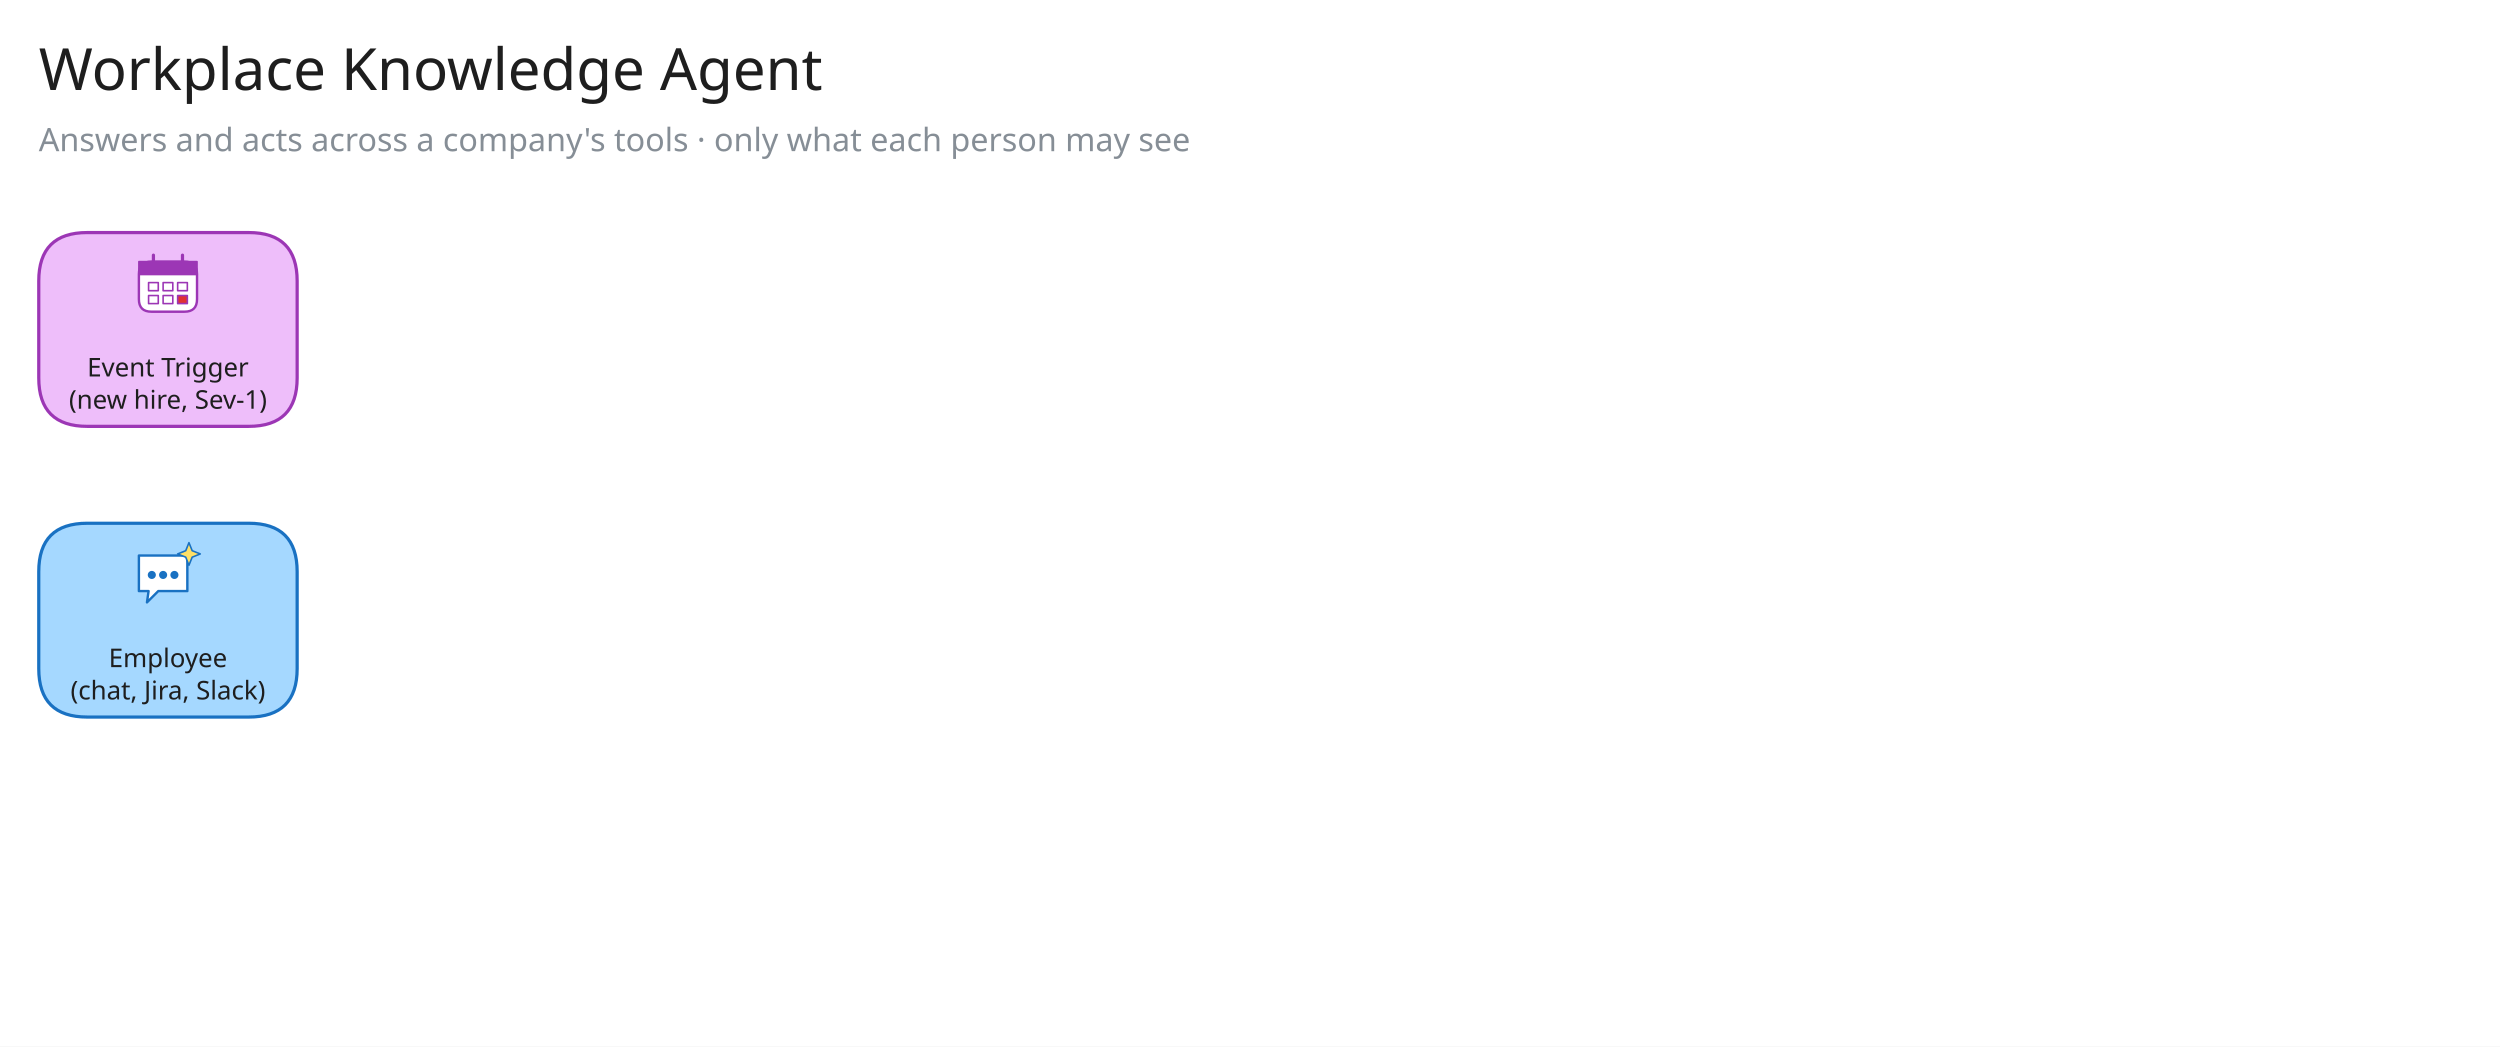
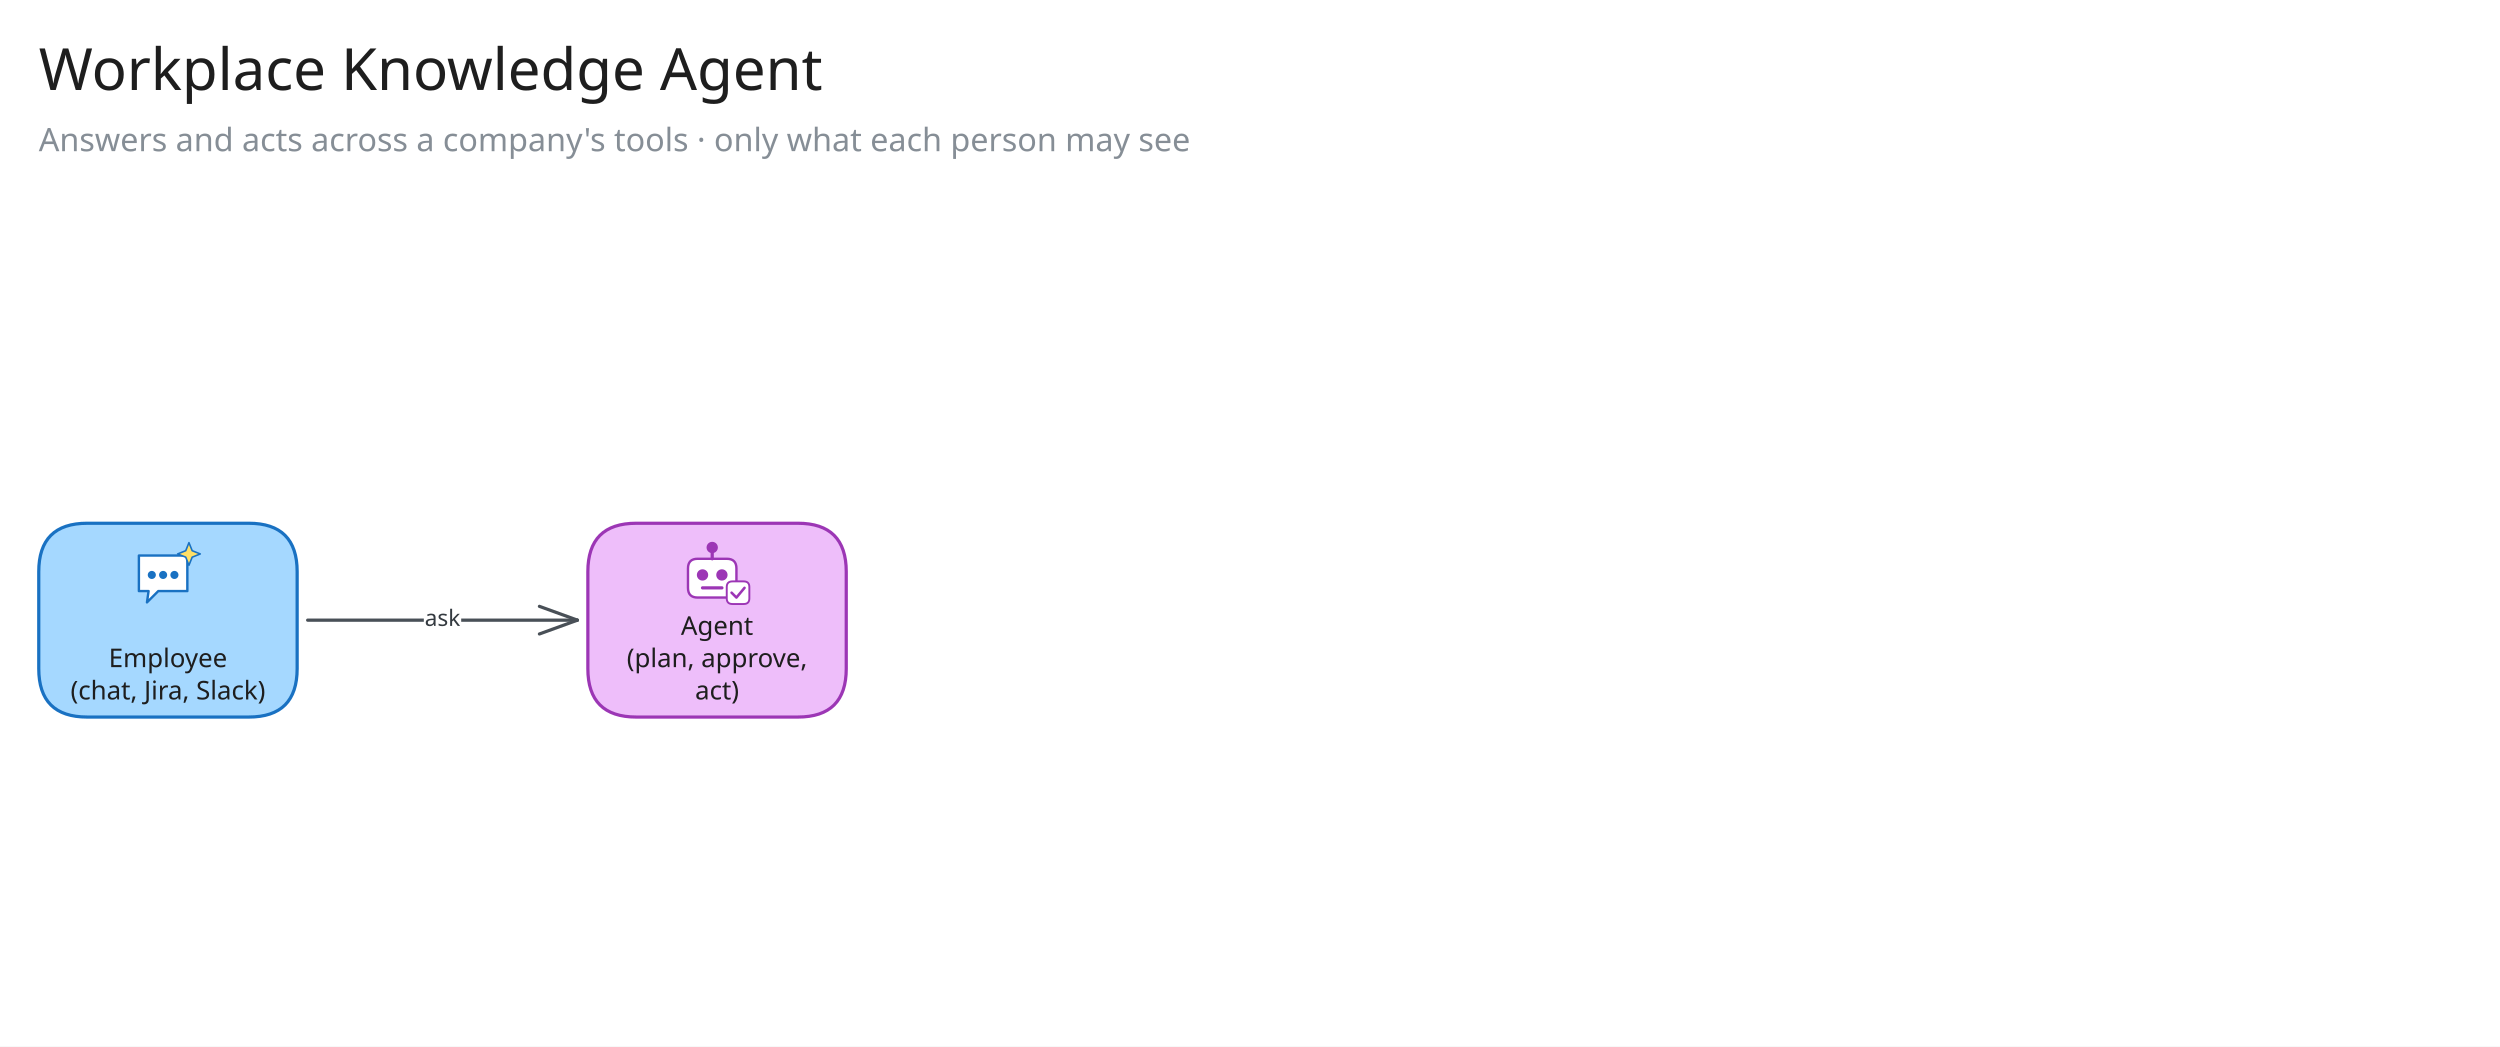
<svg xmlns="http://www.w3.org/2000/svg" version="1.1" viewBox="0 0 1548 648" width="1548" height="648">
  <defs />
  <rect x="0" y="0" width="1548" height="648" fill="#ffffff" />
  <g stroke-linecap="round" transform="translate(14 14) rotate(0 760 310)">
-     <path d="M0 0 C562.29 0, 1124.57 0, 1520 0 M0 0 C447.09 0, 894.18 0, 1520 0 M1520 0 C1520 219.49, 1520 438.98, 1520 620 M1520 0 C1520 237.16, 1520 474.32, 1520 620 M1520 620 C1146.98 620, 773.95 620, 0 620 M1520 620 C1043.92 620, 567.83 620, 0 620 M0 620 C0 446.28, 0 272.56, 0 0 M0 620 C0 467.79, 0 315.57, 0 0" stroke="transparent" stroke-width="2" fill="none" />
+     <path d="M0 0 C327.45 0, 654.9 0, 1520 0 M0 0 C424.24 0, 848.49 0, 1520 0 M1520 0 C1520 208.88, 1520 417.76, 1520 620 M1520 0 C1520 133.53, 1520 267.06, 1520 620 M1520 620 C1082.11 620, 644.22 620, 0 620 M1520 620 C979.51 620, 439.02 620, 0 620 M0 620 C0 484.08, 0 348.17, 0 0 M0 620 C0 413.47, 0 206.94, 0 0" stroke="transparent" stroke-width="2" fill="none" />
  </g>
  <g transform="translate(24 24) rotate(0 237.3841 22.5)">
    <text x="0" y="31.716" font-family="Excalifont, Xiaolai, Segoe UI Emoji" font-size="36px" fill="#1e1e1e" text-anchor="start" style="white-space: pre;" direction="ltr" dominant-baseline="alphabetic">Workplace Knowledge Agent</text>
  </g>
  <g transform="translate(24 76) rotate(0 371.4996 12.5)">
    <text x="0" y="17.62" font-family="Excalifont, Xiaolai, Segoe UI Emoji" font-size="20px" fill="#868e96" text-anchor="start" style="white-space: pre;" direction="ltr" dominant-baseline="alphabetic">Answers and acts across a company's tools · only what each person may see</text>
  </g>
  <g stroke-linecap="round" transform="translate(24 324) rotate(0 80 60)">
-     <path d="M30 0 C58.45 0, 86.9 0, 130 0 C150 0, 160 10, 160 30 C160 43.76, 160 57.53, 160 90 C160 110, 150 120, 130 120 C94.41 120, 58.83 120, 30 120 C10 120, 0 110, 0 90 C0 73.09, 0 56.17, 0 30 C0 10, 10 0, 30 0" stroke="none" stroke-width="0" fill="#a5d8ff" />
-     <path d="M30 0 C50.95 0, 71.91 0, 130 0 M30 0 C69.55 0, 109.11 0, 130 0 M130 0 C150 0, 160 10, 160 30 M130 0 C150 0, 160 10, 160 30 M160 30 C160 46.3, 160 62.59, 160 90 M160 30 C160 46.01, 160 62.02, 160 90 M160 90 C160 110, 150 120, 130 120 M160 90 C160 110, 150 120, 130 120 M130 120 C93.1 120, 56.2 120, 30 120 M130 120 C98.85 120, 67.7 120, 30 120 M30 120 C10 120, 0 110, 0 90 M30 120 C10 120, 0 110, 0 90 M0 90 C0 68.41, 0 46.81, 0 30 M0 90 C0 74.07, 0 58.13, 0 30 M0 30 C0 10, 10 0, 30 0 M0 30 C0 10, 10 0, 30 0" stroke="#1971c2" stroke-width="2" fill="none" />
+     <path d="M30 0 C51.84 0, 73.67 0, 130 0 C150 0, 160 10, 160 30 C160 45.26, 160 60.52, 160 90 C160 110, 150 120, 130 120 C90.14 120, 50.28 120, 30 120 C10 120, 0 110, 0 90 C0 66.35, 0 42.69, 0 30 C0 10, 10 0, 30 0" stroke="none" stroke-width="0" fill="#a5d8ff" />
+     <path d="M30 0 C68.68 0, 107.37 0, 130 0 M30 0 C69.28 0, 108.56 0, 130 0 M130 0 C150 0, 160 10, 160 30 M130 0 C150 0, 160 10, 160 30 M160 30 C160 48.55, 160 67.1, 160 90 M160 30 C160 48.4, 160 66.8, 160 90 M160 90 C160 110, 150 120, 130 120 M160 90 C160 110, 150 120, 130 120 M130 120 C104.01 120, 78.01 120, 30 120 M130 120 C108.71 120, 87.42 120, 30 120 M30 120 C10 120, 0 110, 0 90 M30 120 C10 120, 0 110, 0 90 M0 90 C0 73.9, 0 57.8, 0 30 M0 90 C0 73.39, 0 56.78, 0 30 M0 30 C0 10, 10 0, 30 0 M0 30 C0 10, 10 0, 30 0" stroke="#1971c2" stroke-width="2" fill="none" />
  </g>
  <g transform="translate(35.37586 399) rotate(0 68.62414 20)">
    <text x="68.624" y="14.096" font-family="Excalifont, Xiaolai, Segoe UI Emoji" font-size="16px" fill="#1e1e1e" text-anchor="middle" style="white-space: pre;" direction="ltr" dominant-baseline="alphabetic">Employee</text>
    <text x="68.624" y="34.096" font-family="Excalifont, Xiaolai, Segoe UI Emoji" font-size="16px" fill="#1e1e1e" text-anchor="middle" style="white-space: pre;" direction="ltr" dominant-baseline="alphabetic">(chat, Jira, Slack)</text>
  </g>
  <g stroke-linecap="round">
    <g transform="translate(86 344) rotate(0 15 14.5)" fill-rule="evenodd">
      <path d="M0 0 L30 0 L30 22 L12 22 L5 29 L6 22 L0 22 L0 0" stroke="none" stroke-width="0" fill="#ffffff" fill-rule="evenodd" />
-       <path d="M0 0 C11.38 0, 22.76 0, 30 0 M0 0 C11.36 0, 22.72 0, 30 0 M30 0 C30 7.78, 30 15.55, 30 22 M30 0 C30 5.98, 30 11.95, 30 22 M30 22 C25.2 22, 20.39 22, 12 22 M30 22 C25.83 22, 21.65 22, 12 22 M12 22 C10.21 23.79, 8.42 25.58, 5 29 M12 22 C10.14 23.86, 8.28 25.72, 5 29 M5 29 C5.33 26.66, 5.67 24.33, 6 22 M5 29 C5.39 26.27, 5.78 23.54, 6 22 M6 22 C3.67 22, 1.34 22, 0 22 M6 22 C4.27 22, 2.54 22, 0 22 M0 22 C0 15.89, 0 9.78, 0 0 M0 22 C0 16.24, 0 10.48, 0 0 M0 0 C0 0, 0 0, 0 0 M0 0 C0 0, 0 0, 0 0" stroke="#1971c2" stroke-width="1.5" fill="none" />
+       <path d="M0 0 C8.52 0, 17.05 0, 30 0 M0 0 C11.62 0, 23.24 0, 30 0 M30 0 C30 6.03, 30 12.06, 30 22 M30 0 C30 6.8, 30 13.6, 30 22 M30 22 C24.48 22, 18.96 22, 12 22 M30 22 C25.63 22, 21.27 22, 12 22 M12 22 C9.44 24.56, 6.87 27.13, 5 29 M12 22 C10.35 23.65, 8.69 25.31, 5 29 M5 29 C5.23 27.37, 5.47 25.74, 6 22 M5 29 C5.22 27.47, 5.44 25.93, 6 22 M6 22 C4.01 22, 2.02 22, 0 22 M6 22 C3.9 22, 1.8 22, 0 22 M0 22 C0 13.56, 0 5.11, 0 0 M0 22 C0 13.96, 0 5.92, 0 0 M0 0 C0 0, 0 0, 0 0 M0 0 C0 0, 0 0, 0 0" stroke="#1971c2" stroke-width="1.5" fill="none" />
    </g>
  </g>
  <mask />
  <g stroke-linecap="round" transform="translate(92 354) rotate(0 2 2)">
    <path d="M4 2 C4 2.12, 3.99 2.23, 3.97 2.35 C3.95 2.46, 3.92 2.58, 3.88 2.68 C3.84 2.79, 3.79 2.9, 3.73 3 C3.67 3.1, 3.61 3.2, 3.53 3.29 C3.46 3.37, 3.37 3.46, 3.29 3.53 C3.2 3.61, 3.1 3.67, 3 3.73 C2.9 3.79, 2.79 3.84, 2.68 3.88 C2.58 3.92, 2.46 3.95, 2.35 3.97 C2.23 3.99, 2.12 4, 2 4 C1.88 4, 1.77 3.99, 1.65 3.97 C1.54 3.95, 1.42 3.92, 1.32 3.88 C1.21 3.84, 1.1 3.79, 1 3.73 C0.9 3.67, 0.8 3.61, 0.71 3.53 C0.63 3.46, 0.54 3.37, 0.47 3.29 C0.39 3.2, 0.33 3.1, 0.27 3 C0.21 2.9, 0.16 2.79, 0.12 2.68 C0.08 2.58, 0.05 2.46, 0.03 2.35 C0.01 2.23, 0 2.12, 0 2 C0 1.88, 0.01 1.77, 0.03 1.65 C0.05 1.54, 0.08 1.42, 0.12 1.32 C0.16 1.21, 0.21 1.1, 0.27 1 C0.33 0.9, 0.39 0.8, 0.47 0.71 C0.54 0.63, 0.63 0.54, 0.71 0.47 C0.8 0.39, 0.9 0.33, 1 0.27 C1.1 0.21, 1.21 0.16, 1.32 0.12 C1.42 0.08, 1.54 0.05, 1.65 0.03 C1.77 0.01, 1.88 0, 2 0 C2.12 0, 2.23 0.01, 2.35 0.03 C2.46 0.05, 2.58 0.08, 2.68 0.12 C2.79 0.16, 2.9 0.21, 3 0.27 C3.1 0.33, 3.2 0.39, 3.29 0.47 C3.37 0.54, 3.46 0.63, 3.53 0.71 C3.61 0.8, 3.67 0.9, 3.73 1 C3.79 1.1, 3.84 1.21, 3.88 1.32 C3.92 1.42, 3.95 1.54, 3.97 1.65 C3.99 1.77, 3.99 1.94, 4 2 C4.01 2.06, 4.01 1.94, 4 2" stroke="none" stroke-width="0" fill="#1971c2" />
    <path d="M4 2 C4 2.12, 3.99 2.23, 3.97 2.35 C3.95 2.46, 3.92 2.58, 3.88 2.68 C3.84 2.79, 3.79 2.9, 3.73 3 C3.67 3.1, 3.61 3.2, 3.53 3.29 C3.46 3.37, 3.37 3.46, 3.29 3.53 C3.2 3.61, 3.1 3.67, 3 3.73 C2.9 3.79, 2.79 3.84, 2.68 3.88 C2.58 3.92, 2.46 3.95, 2.35 3.97 C2.23 3.99, 2.12 4, 2 4 C1.88 4, 1.77 3.99, 1.65 3.97 C1.54 3.95, 1.42 3.92, 1.32 3.88 C1.21 3.84, 1.1 3.79, 1 3.73 C0.9 3.67, 0.8 3.61, 0.71 3.53 C0.63 3.46, 0.54 3.37, 0.47 3.29 C0.39 3.2, 0.33 3.1, 0.27 3 C0.21 2.9, 0.16 2.79, 0.12 2.68 C0.08 2.58, 0.05 2.46, 0.03 2.35 C0.01 2.23, 0 2.12, 0 2 C0 1.88, 0.01 1.77, 0.03 1.65 C0.05 1.54, 0.08 1.42, 0.12 1.32 C0.16 1.21, 0.21 1.1, 0.27 1 C0.33 0.9, 0.39 0.8, 0.47 0.71 C0.54 0.63, 0.63 0.54, 0.71 0.47 C0.8 0.39, 0.9 0.33, 1 0.27 C1.1 0.21, 1.21 0.16, 1.32 0.12 C1.42 0.08, 1.54 0.05, 1.65 0.03 C1.77 0.01, 1.88 0, 2 0 C2.12 0, 2.23 0.01, 2.35 0.03 C2.46 0.05, 2.58 0.08, 2.68 0.12 C2.79 0.16, 2.9 0.21, 3 0.27 C3.1 0.33, 3.2 0.39, 3.29 0.47 C3.37 0.54, 3.46 0.63, 3.53 0.71 C3.61 0.8, 3.67 0.9, 3.73 1 C3.79 1.1, 3.84 1.21, 3.88 1.32 C3.92 1.42, 3.95 1.54, 3.97 1.65 C3.99 1.77, 3.99 1.94, 4 2 C4.01 2.06, 4.01 1.94, 4 2" stroke="#1971c2" stroke-width="1" fill="none" />
  </g>
  <g stroke-linecap="round" transform="translate(99 354) rotate(0 2 2)">
    <path d="M4 2 C4 2.12, 3.99 2.23, 3.97 2.35 C3.95 2.46, 3.92 2.58, 3.88 2.68 C3.84 2.79, 3.79 2.9, 3.73 3 C3.67 3.1, 3.61 3.2, 3.53 3.29 C3.46 3.37, 3.37 3.46, 3.29 3.53 C3.2 3.61, 3.1 3.67, 3 3.73 C2.9 3.79, 2.79 3.84, 2.68 3.88 C2.58 3.92, 2.46 3.95, 2.35 3.97 C2.23 3.99, 2.12 4, 2 4 C1.88 4, 1.77 3.99, 1.65 3.97 C1.54 3.95, 1.42 3.92, 1.32 3.88 C1.21 3.84, 1.1 3.79, 1 3.73 C0.9 3.67, 0.8 3.61, 0.71 3.53 C0.63 3.46, 0.54 3.37, 0.47 3.29 C0.39 3.2, 0.33 3.1, 0.27 3 C0.21 2.9, 0.16 2.79, 0.12 2.68 C0.08 2.58, 0.05 2.46, 0.03 2.35 C0.01 2.23, 0 2.12, 0 2 C0 1.88, 0.01 1.77, 0.03 1.65 C0.05 1.54, 0.08 1.42, 0.12 1.32 C0.16 1.21, 0.21 1.1, 0.27 1 C0.33 0.9, 0.39 0.8, 0.47 0.71 C0.54 0.63, 0.63 0.54, 0.71 0.47 C0.8 0.39, 0.9 0.33, 1 0.27 C1.1 0.21, 1.21 0.16, 1.32 0.12 C1.42 0.08, 1.54 0.05, 1.65 0.03 C1.77 0.01, 1.88 0, 2 0 C2.12 0, 2.23 0.01, 2.35 0.03 C2.46 0.05, 2.58 0.08, 2.68 0.12 C2.79 0.16, 2.9 0.21, 3 0.27 C3.1 0.33, 3.2 0.39, 3.29 0.47 C3.37 0.54, 3.46 0.63, 3.53 0.71 C3.61 0.8, 3.67 0.9, 3.73 1 C3.79 1.1, 3.84 1.21, 3.88 1.32 C3.92 1.42, 3.95 1.54, 3.97 1.65 C3.99 1.77, 3.99 1.94, 4 2 C4.01 2.06, 4.01 1.94, 4 2" stroke="none" stroke-width="0" fill="#1971c2" />
    <path d="M4 2 C4 2.12, 3.99 2.23, 3.97 2.35 C3.95 2.46, 3.92 2.58, 3.88 2.68 C3.84 2.79, 3.79 2.9, 3.73 3 C3.67 3.1, 3.61 3.2, 3.53 3.29 C3.46 3.37, 3.37 3.46, 3.29 3.53 C3.2 3.61, 3.1 3.67, 3 3.73 C2.9 3.79, 2.79 3.84, 2.68 3.88 C2.58 3.92, 2.46 3.95, 2.35 3.97 C2.23 3.99, 2.12 4, 2 4 C1.88 4, 1.77 3.99, 1.65 3.97 C1.54 3.95, 1.42 3.92, 1.32 3.88 C1.21 3.84, 1.1 3.79, 1 3.73 C0.9 3.67, 0.8 3.61, 0.71 3.53 C0.63 3.46, 0.54 3.37, 0.47 3.29 C0.39 3.2, 0.33 3.1, 0.27 3 C0.21 2.9, 0.16 2.79, 0.12 2.68 C0.08 2.58, 0.05 2.46, 0.03 2.35 C0.01 2.23, 0 2.12, 0 2 C0 1.88, 0.01 1.77, 0.03 1.65 C0.05 1.54, 0.08 1.42, 0.12 1.32 C0.16 1.21, 0.21 1.1, 0.27 1 C0.33 0.9, 0.39 0.8, 0.47 0.71 C0.54 0.63, 0.63 0.54, 0.71 0.47 C0.8 0.39, 0.9 0.33, 1 0.27 C1.1 0.21, 1.21 0.16, 1.32 0.12 C1.42 0.08, 1.54 0.05, 1.65 0.03 C1.77 0.01, 1.88 0, 2 0 C2.12 0, 2.23 0.01, 2.35 0.03 C2.46 0.05, 2.58 0.08, 2.68 0.12 C2.79 0.16, 2.9 0.21, 3 0.27 C3.1 0.33, 3.2 0.39, 3.29 0.47 C3.37 0.54, 3.46 0.63, 3.53 0.71 C3.61 0.8, 3.67 0.9, 3.73 1 C3.79 1.1, 3.84 1.21, 3.88 1.32 C3.92 1.42, 3.95 1.54, 3.97 1.65 C3.99 1.77, 3.99 1.94, 4 2 C4.01 2.06, 4.01 1.94, 4 2" stroke="#1971c2" stroke-width="1" fill="none" />
  </g>
  <g stroke-linecap="round" transform="translate(106 354) rotate(0 2 2)">
    <path d="M4 2 C4 2.12, 3.99 2.23, 3.97 2.35 C3.95 2.46, 3.92 2.58, 3.88 2.68 C3.84 2.79, 3.79 2.9, 3.73 3 C3.67 3.1, 3.61 3.2, 3.53 3.29 C3.46 3.37, 3.37 3.46, 3.29 3.53 C3.2 3.61, 3.1 3.67, 3 3.73 C2.9 3.79, 2.79 3.84, 2.68 3.88 C2.58 3.92, 2.46 3.95, 2.35 3.97 C2.23 3.99, 2.12 4, 2 4 C1.88 4, 1.77 3.99, 1.65 3.97 C1.54 3.95, 1.42 3.92, 1.32 3.88 C1.21 3.84, 1.1 3.79, 1 3.73 C0.9 3.67, 0.8 3.61, 0.71 3.53 C0.63 3.46, 0.54 3.37, 0.47 3.29 C0.39 3.2, 0.33 3.1, 0.27 3 C0.21 2.9, 0.16 2.79, 0.12 2.68 C0.08 2.58, 0.05 2.46, 0.03 2.35 C0.01 2.23, 0 2.12, 0 2 C0 1.88, 0.01 1.77, 0.03 1.65 C0.05 1.54, 0.08 1.42, 0.12 1.32 C0.16 1.21, 0.21 1.1, 0.27 1 C0.33 0.9, 0.39 0.8, 0.47 0.71 C0.54 0.63, 0.63 0.54, 0.71 0.47 C0.8 0.39, 0.9 0.33, 1 0.27 C1.1 0.21, 1.21 0.16, 1.32 0.12 C1.42 0.08, 1.54 0.05, 1.65 0.03 C1.77 0.01, 1.88 0, 2 0 C2.12 0, 2.23 0.01, 2.35 0.03 C2.46 0.05, 2.58 0.08, 2.68 0.12 C2.79 0.16, 2.9 0.21, 3 0.27 C3.1 0.33, 3.2 0.39, 3.29 0.47 C3.37 0.54, 3.46 0.63, 3.53 0.71 C3.61 0.8, 3.67 0.9, 3.73 1 C3.79 1.1, 3.84 1.21, 3.88 1.32 C3.92 1.42, 3.95 1.54, 3.97 1.65 C3.99 1.77, 3.99 1.94, 4 2 C4.01 2.06, 4.01 1.94, 4 2" stroke="none" stroke-width="0" fill="#1971c2" />
    <path d="M4 2 C4 2.12, 3.99 2.23, 3.97 2.35 C3.95 2.46, 3.92 2.58, 3.88 2.68 C3.84 2.79, 3.79 2.9, 3.73 3 C3.67 3.1, 3.61 3.2, 3.53 3.29 C3.46 3.37, 3.37 3.46, 3.29 3.53 C3.2 3.61, 3.1 3.67, 3 3.73 C2.9 3.79, 2.79 3.84, 2.68 3.88 C2.58 3.92, 2.46 3.95, 2.35 3.97 C2.23 3.99, 2.12 4, 2 4 C1.88 4, 1.77 3.99, 1.65 3.97 C1.54 3.95, 1.42 3.92, 1.32 3.88 C1.21 3.84, 1.1 3.79, 1 3.73 C0.9 3.67, 0.8 3.61, 0.71 3.53 C0.63 3.46, 0.54 3.37, 0.47 3.29 C0.39 3.2, 0.33 3.1, 0.27 3 C0.21 2.9, 0.16 2.79, 0.12 2.68 C0.08 2.58, 0.05 2.46, 0.03 2.35 C0.01 2.23, 0 2.12, 0 2 C0 1.88, 0.01 1.77, 0.03 1.65 C0.05 1.54, 0.08 1.42, 0.12 1.32 C0.16 1.21, 0.21 1.1, 0.27 1 C0.33 0.9, 0.39 0.8, 0.47 0.71 C0.54 0.63, 0.63 0.54, 0.71 0.47 C0.8 0.39, 0.9 0.33, 1 0.27 C1.1 0.21, 1.21 0.16, 1.32 0.12 C1.42 0.08, 1.54 0.05, 1.65 0.03 C1.77 0.01, 1.88 0, 2 0 C2.12 0, 2.23 0.01, 2.35 0.03 C2.46 0.05, 2.58 0.08, 2.68 0.12 C2.79 0.16, 2.9 0.21, 3 0.27 C3.1 0.33, 3.2 0.39, 3.29 0.47 C3.37 0.54, 3.46 0.63, 3.53 0.71 C3.61 0.8, 3.67 0.9, 3.73 1 C3.79 1.1, 3.84 1.21, 3.88 1.32 C3.92 1.42, 3.95 1.54, 3.97 1.65 C3.99 1.77, 3.99 1.94, 4 2 C4.01 2.06, 4.01 1.94, 4 2" stroke="#1971c2" stroke-width="1" fill="none" />
  </g>
  <g stroke-linecap="round">
    <g transform="translate(117 336) rotate(0 0 7)" fill-rule="evenodd">
      <path d="M0 0 L2 5 L7 7 L2 9 L0 14 L-2 9 L-7 7 L-2 5 L0 0" stroke="none" stroke-width="0" fill="#ffe066" fill-rule="evenodd" />
-       <path d="M0 0 C0.58 1.44, 1.15 2.88, 2 5 M0 0 C0.49 1.22, 0.97 2.43, 2 5 M2 5 C3.31 5.52, 4.61 6.04, 7 7 M2 5 C3.18 5.47, 4.36 5.94, 7 7 M7 7 C5.52 7.59, 4.05 8.18, 2 9 M7 7 C5.57 7.57, 4.14 8.14, 2 9 M2 9 C1.57 10.07, 1.14 11.15, 0 14 M2 9 C1.48 10.3, 0.96 11.6, 0 14 M0 14 C-0.55 12.62, -1.11 11.23, -2 9 M0 14 C-0.76 12.11, -1.52 10.21, -2 9 M-2 9 C-3.85 8.26, -5.7 7.52, -7 7 M-2 9 C-3.35 8.46, -4.71 7.92, -7 7 M-7 7 C-5.46 6.38, -3.92 5.77, -2 5 M-7 7 C-5.36 6.34, -3.72 5.69, -2 5 M-2 5 C-1.54 3.84, -1.07 2.68, 0 0 M-2 5 C-1.29 3.22, -0.58 1.44, 0 0 M0 0 C0 0, 0 0, 0 0 M0 0 C0 0, 0 0, 0 0" stroke="#1971c2" stroke-width="1" fill="none" />
+       <path d="M0 0 C0.46 1.15, 0.92 2.31, 2 5 M0 0 C0.47 1.18, 0.94 2.35, 2 5 M2 5 C4 5.8, 5.99 6.6, 7 7 M2 5 C3.08 5.43, 4.17 5.87, 7 7 M7 7 C5.48 7.61, 3.95 8.22, 2 9 M7 7 C5.82 7.47, 4.64 7.94, 2 9 M2 9 C1.27 10.83, 0.54 12.66, 0 14 M2 9 C1.28 10.79, 0.57 12.58, 0 14 M0 14 C-0.59 12.52, -1.19 11.03, -2 9 M0 14 C-0.45 12.87, -0.9 11.74, -2 9 M-2 9 C-3.79 8.29, -5.57 7.57, -7 7 M-2 9 C-3.07 8.57, -4.15 8.14, -7 7 M-7 7 C-5.99 6.6, -4.98 6.19, -2 5 M-7 7 C-5.11 6.24, -3.22 5.49, -2 5 M-2 5 C-1.34 3.34, -0.68 1.69, 0 0 M-2 5 C-1.2 3.01, -0.41 1.01, 0 0 M0 0 C0 0, 0 0, 0 0 M0 0 C0 0, 0 0, 0 0" stroke="#1971c2" stroke-width="1" fill="none" />
    </g>
  </g>
  <mask />
-   <g stroke-linecap="round" transform="translate(24 144) rotate(0 80 60)">
-     <path d="M30 0 C55.13 0, 80.26 0, 130 0 C150 0, 160 10, 160 30 C160 45.04, 160 60.08, 160 90 C160 110, 150 120, 130 120 C105.46 120, 80.92 120, 30 120 C10 120, 0 110, 0 90 C0 69.33, 0 48.66, 0 30 C0 10, 10 0, 30 0" stroke="none" stroke-width="0" fill="#eebefa" />
-     <path d="M30 0 C51.55 0, 73.1 0, 130 0 M30 0 C54.88 0, 79.76 0, 130 0 M130 0 C150 0, 160 10, 160 30 M130 0 C150 0, 160 10, 160 30 M160 30 C160 46.59, 160 63.19, 160 90 M160 30 C160 46.17, 160 62.34, 160 90 M160 90 C160 110, 150 120, 130 120 M160 90 C160 110, 150 120, 130 120 M130 120 C103.45 120, 76.91 120, 30 120 M130 120 C96.64 120, 63.29 120, 30 120 M30 120 C10 120, 0 110, 0 90 M30 120 C10 120, 0 110, 0 90 M0 90 C0 69.67, 0 49.33, 0 30 M0 90 C0 67.37, 0 44.74, 0 30 M0 30 C0 10, 10 0, 30 0 M0 30 C0 10, 10 0, 30 0" stroke="#9c36b5" stroke-width="2" fill="none" />
+   <g stroke-linecap="round" transform="translate(364 324) rotate(0 80 60)">
+     <path d="M30 0 C58.26 0, 86.51 0, 130 0 C150 0, 160 10, 160 30 C160 46.95, 160 63.9, 160 90 C160 110, 150 120, 130 120 C97.42 120, 64.85 120, 30 120 C10 120, 0 110, 0 90 C0 69.5, 0 49, 0 30 C0 10, 10 0, 30 0" stroke="none" stroke-width="0" fill="#eebefa" />
+     <path d="M30 0 C62.84 0, 95.67 0, 130 0 M30 0 C51.12 0, 72.24 0, 130 0 M130 0 C150 0, 160 10, 160 30 M130 0 C150 0, 160 10, 160 30 M160 30 C160 49.58, 160 69.16, 160 90 M160 30 C160 45.29, 160 60.57, 160 90 M160 90 C160 110, 150 120, 130 120 M160 90 C160 110, 150 120, 130 120 M130 120 C106.37 120, 82.73 120, 30 120 M130 120 C106.7 120, 83.41 120, 30 120 M30 120 C10 120, 0 110, 0 90 M30 120 C10 120, 0 110, 0 90 M0 90 C0 76.22, 0 62.44, 0 30 M0 90 C0 72.36, 0 54.73, 0 30 M0 30 C0 10, 10 0, 30 0 M0 30 C0 10, 10 0, 30 0" stroke="#9c36b5" stroke-width="2" fill="none" />
  </g>
-   <g transform="translate(40.89587 219) rotate(0 63.10413 20)">
-     <text x="63.104" y="14.096" font-family="Excalifont, Xiaolai, Segoe UI Emoji" font-size="16px" fill="#1e1e1e" text-anchor="middle" style="white-space: pre;" direction="ltr" dominant-baseline="alphabetic">Event Trigger</text>
-     <text x="63.104" y="34.096" font-family="Excalifont, Xiaolai, Segoe UI Emoji" font-size="16px" fill="#1e1e1e" text-anchor="middle" style="white-space: pre;" direction="ltr" dominant-baseline="alphabetic">(new hire, Sev-1)</text>
+   <g transform="translate(388.4559 379) rotate(0 55.54411 30)">
+     <text x="55.544" y="14.096" font-family="Excalifont, Xiaolai, Segoe UI Emoji" font-size="16px" fill="#1e1e1e" text-anchor="middle" style="white-space: pre;" direction="ltr" dominant-baseline="alphabetic">Agent</text>
+     <text x="55.544" y="34.096" font-family="Excalifont, Xiaolai, Segoe UI Emoji" font-size="16px" fill="#1e1e1e" text-anchor="middle" style="white-space: pre;" direction="ltr" dominant-baseline="alphabetic">(plan, approve,</text>
+     <text x="55.544" y="54.096" font-family="Excalifont, Xiaolai, Segoe UI Emoji" font-size="16px" fill="#1e1e1e" text-anchor="middle" style="white-space: pre;" direction="ltr" dominant-baseline="alphabetic">act)</text>
  </g>
-   <g stroke-linecap="round" transform="translate(86 162) rotate(0 18 15.5)">
-     <path d="M7.75 0 C12.75 0, 17.76 0, 28.25 0 C33.42 0, 36 2.58, 36 7.75 C36 12.11, 36 16.47, 36 23.25 C36 28.42, 33.42 31, 28.25 31 C22.1 31, 15.94 31, 7.75 31 C2.58 31, 0 28.42, 0 23.25 C0 19.94, 0 16.62, 0 7.75 C0 2.58, 2.58 0, 7.75 0" stroke="none" stroke-width="0" fill="#ffffff" />
-     <path d="M7.75 0 C15.86 0, 23.97 0, 28.25 0 M7.75 0 C14.7 0, 21.64 0, 28.25 0 M28.25 0 C33.42 0, 36 2.58, 36 7.75 M28.25 0 C33.42 0, 36 2.58, 36 7.75 M36 7.75 C36 11.89, 36 16.02, 36 23.25 M36 7.75 C36 11.34, 36 14.94, 36 23.25 M36 23.25 C36 28.42, 33.42 31, 28.25 31 M36 23.25 C36 28.42, 33.42 31, 28.25 31 M28.25 31 C21.86 31, 15.48 31, 7.75 31 M28.25 31 C20.62 31, 12.99 31, 7.75 31 M7.75 31 C2.58 31, 0 28.42, 0 23.25 M7.75 31 C2.58 31, 0 28.42, 0 23.25 M0 23.25 C0 19.13, 0 15.02, 0 7.75 M0 23.25 C0 18.08, 0 12.91, 0 7.75 M0 7.75 C0 2.58, 2.58 0, 7.75 0 M0 7.75 C0 2.58, 2.58 0, 7.75 0" stroke="#9c36b5" stroke-width="1.5" fill="none" />
-   </g>
-   <g stroke-linecap="round" transform="translate(86 162) rotate(0 18 4)">
-     <path d="M0 0 L36 0 L36 8 L0 8" stroke="none" stroke-width="0" fill="#9c36b5" />
-     <path d="M0 0 C13.63 0, 27.27 0, 36 0 M0 0 C12.73 0, 25.45 0, 36 0 M36 0 C36 2.17, 36 4.35, 36 8 M36 0 C36 2.13, 36 4.27, 36 8 M36 8 C27.65 8, 19.31 8, 0 8 M36 8 C26.79 8, 17.59 8, 0 8 M0 8 C0 5.88, 0 3.75, 0 0 M0 8 C0 5.33, 0 2.66, 0 0" stroke="#9c36b5" stroke-width="1" fill="none" />
+   <g stroke-linecap="round" transform="translate(426 346) rotate(0 15 12)">
+     <path d="M6 0 C12.01 0, 18.03 0, 24 0 C28 0, 30 2, 30 6 C30 10.02, 30 14.03, 30 18 C30 22, 28 24, 24 24 C17.87 24, 11.74 24, 6 24 C2 24, 0 22, 0 18 C0 15.22, 0 12.45, 0 6 C0 2, 2 0, 6 0" stroke="none" stroke-width="0" fill="#ffffff" />
+     <path d="M6 0 C13.07 0, 20.14 0, 24 0 M6 0 C12.28 0, 18.56 0, 24 0 M24 0 C28 0, 30 2, 30 6 M24 0 C28 0, 30 2, 30 6 M30 6 C30 9.68, 30 13.36, 30 18 M30 6 C30 8.91, 30 11.82, 30 18 M30 18 C30 22, 28 24, 24 24 M30 18 C30 22, 28 24, 24 24 M24 24 C20.17 24, 16.34 24, 6 24 M24 24 C18.9 24, 13.8 24, 6 24 M6 24 C2 24, 0 22, 0 18 M6 24 C2 24, 0 22, 0 18 M0 18 C0 14.68, 0 11.36, 0 6 M0 18 C0 13.21, 0 8.42, 0 6 M0 6 C0 2, 2 0, 6 0 M0 6 C0 2, 2 0, 6 0" stroke="#9c36b5" stroke-width="1.5" fill="none" />
  </g>
  <g stroke-linecap="round">
-     <g transform="translate(95 158) rotate(0 0 3.5)">
-       <path d="M0 0 C0 2.18, 0 4.36, 0 7 M0 0 C0 1.45, 0 2.91, 0 7" stroke="#9c36b5" stroke-width="2" fill="none" />
+     <g transform="translate(441 346) rotate(0 0 -3.5)">
+       <path d="M0 0 C0 -2.71, 0 -5.42, 0 -7 M0 0 C0 -1.92, 0 -3.84, 0 -7" stroke="#9c36b5" stroke-width="2" fill="none" />
    </g>
  </g>
  <mask />
+   <g stroke-linecap="round" transform="translate(438 336) rotate(0 3 3)">
+     <path d="M6 3 C6 3.17, 5.98 3.35, 5.95 3.52 C5.92 3.69, 5.88 3.86, 5.82 4.03 C5.76 4.19, 5.68 4.35, 5.6 4.5 C5.51 4.65, 5.41 4.8, 5.3 4.93 C5.19 5.06, 5.06 5.19, 4.93 5.3 C4.8 5.41, 4.65 5.51, 4.5 5.6 C4.35 5.68, 4.19 5.76, 4.03 5.82 C3.86 5.88, 3.69 5.92, 3.52 5.95 C3.35 5.98, 3.17 6, 3 6 C2.83 6, 2.65 5.98, 2.48 5.95 C2.31 5.92, 2.14 5.88, 1.97 5.82 C1.81 5.76, 1.65 5.68, 1.5 5.6 C1.35 5.51, 1.2 5.41, 1.07 5.3 C0.94 5.19, 0.81 5.06, 0.7 4.93 C0.59 4.8, 0.49 4.65, 0.4 4.5 C0.32 4.35, 0.24 4.19, 0.18 4.03 C0.12 3.86, 0.08 3.69, 0.05 3.52 C0.02 3.35, 0 3.17, 0 3 C0 2.83, 0.02 2.65, 0.05 2.48 C0.08 2.31, 0.12 2.14, 0.18 1.97 C0.24 1.81, 0.32 1.65, 0.4 1.5 C0.49 1.35, 0.59 1.2, 0.7 1.07 C0.81 0.94, 0.94 0.81, 1.07 0.7 C1.2 0.59, 1.35 0.49, 1.5 0.4 C1.65 0.32, 1.81 0.24, 1.97 0.18 C2.14 0.12, 2.31 0.08, 2.48 0.05 C2.65 0.02, 2.83 0, 3 0 C3.17 0, 3.35 0.02, 3.52 0.05 C3.69 0.08, 3.86 0.12, 4.03 0.18 C4.19 0.24, 4.35 0.32, 4.5 0.4 C4.65 0.49, 4.8 0.59, 4.93 0.7 C5.06 0.81, 5.19 0.94, 5.3 1.07 C5.41 1.2, 5.51 1.35, 5.6 1.5 C5.68 1.65, 5.76 1.81, 5.82 1.97 C5.88 2.14, 5.92 2.31, 5.95 2.48 C5.98 2.65, 5.99 2.91, 6 3 C6.01 3.09, 6.01 2.91, 6 3" stroke="none" stroke-width="0" fill="#9c36b5" />
+     <path d="M6 3 C6 3.17, 5.98 3.35, 5.95 3.52 C5.92 3.69, 5.88 3.86, 5.82 4.03 C5.76 4.19, 5.68 4.35, 5.6 4.5 C5.51 4.65, 5.41 4.8, 5.3 4.93 C5.19 5.06, 5.06 5.19, 4.93 5.3 C4.8 5.41, 4.65 5.51, 4.5 5.6 C4.35 5.68, 4.19 5.76, 4.03 5.82 C3.86 5.88, 3.69 5.92, 3.52 5.95 C3.35 5.98, 3.17 6, 3 6 C2.83 6, 2.65 5.98, 2.48 5.95 C2.31 5.92, 2.14 5.88, 1.97 5.82 C1.81 5.76, 1.65 5.68, 1.5 5.6 C1.35 5.51, 1.2 5.41, 1.07 5.3 C0.94 5.19, 0.81 5.06, 0.7 4.93 C0.59 4.8, 0.49 4.65, 0.4 4.5 C0.32 4.35, 0.24 4.19, 0.18 4.03 C0.12 3.86, 0.08 3.69, 0.05 3.52 C0.02 3.35, 0 3.17, 0 3 C0 2.83, 0.02 2.65, 0.05 2.48 C0.08 2.31, 0.12 2.14, 0.18 1.97 C0.24 1.81, 0.32 1.65, 0.4 1.5 C0.49 1.35, 0.59 1.2, 0.7 1.07 C0.81 0.94, 0.94 0.81, 1.07 0.7 C1.2 0.59, 1.35 0.49, 1.5 0.4 C1.65 0.32, 1.81 0.24, 1.97 0.18 C2.14 0.12, 2.31 0.08, 2.48 0.05 C2.65 0.02, 2.83 0, 3 0 C3.17 0, 3.35 0.02, 3.52 0.05 C3.69 0.08, 3.86 0.12, 4.03 0.18 C4.19 0.24, 4.35 0.32, 4.5 0.4 C4.65 0.49, 4.8 0.59, 4.93 0.7 C5.06 0.81, 5.19 0.94, 5.3 1.07 C5.41 1.2, 5.51 1.35, 5.6 1.5 C5.68 1.65, 5.76 1.81, 5.82 1.97 C5.88 2.14, 5.92 2.31, 5.95 2.48 C5.98 2.65, 5.99 2.91, 6 3 C6.01 3.09, 6.01 2.91, 6 3" stroke="#9c36b5" stroke-width="1" fill="none" />
+   </g>
+   <g stroke-linecap="round" transform="translate(432 353) rotate(0 3 3)">
+     <path d="M6 3 C6 3.17, 5.98 3.35, 5.95 3.52 C5.92 3.69, 5.88 3.86, 5.82 4.03 C5.76 4.19, 5.68 4.35, 5.6 4.5 C5.51 4.65, 5.41 4.8, 5.3 4.93 C5.19 5.06, 5.06 5.19, 4.93 5.3 C4.8 5.41, 4.65 5.51, 4.5 5.6 C4.35 5.68, 4.19 5.76, 4.03 5.82 C3.86 5.88, 3.69 5.92, 3.52 5.95 C3.35 5.98, 3.17 6, 3 6 C2.83 6, 2.65 5.98, 2.48 5.95 C2.31 5.92, 2.14 5.88, 1.97 5.82 C1.81 5.76, 1.65 5.68, 1.5 5.6 C1.35 5.51, 1.2 5.41, 1.07 5.3 C0.94 5.19, 0.81 5.06, 0.7 4.93 C0.59 4.8, 0.49 4.65, 0.4 4.5 C0.32 4.35, 0.24 4.19, 0.18 4.03 C0.12 3.86, 0.08 3.69, 0.05 3.52 C0.02 3.35, 0 3.17, 0 3 C0 2.83, 0.02 2.65, 0.05 2.48 C0.08 2.31, 0.12 2.14, 0.18 1.97 C0.24 1.81, 0.32 1.65, 0.4 1.5 C0.49 1.35, 0.59 1.2, 0.7 1.07 C0.81 0.94, 0.94 0.81, 1.07 0.7 C1.2 0.59, 1.35 0.49, 1.5 0.4 C1.65 0.32, 1.81 0.24, 1.97 0.18 C2.14 0.12, 2.31 0.08, 2.48 0.05 C2.65 0.02, 2.83 0, 3 0 C3.17 0, 3.35 0.02, 3.52 0.05 C3.69 0.08, 3.86 0.12, 4.03 0.18 C4.19 0.24, 4.35 0.32, 4.5 0.4 C4.65 0.49, 4.8 0.59, 4.93 0.7 C5.06 0.81, 5.19 0.94, 5.3 1.07 C5.41 1.2, 5.51 1.35, 5.6 1.5 C5.68 1.65, 5.76 1.81, 5.82 1.97 C5.88 2.14, 5.92 2.31, 5.95 2.48 C5.98 2.65, 5.99 2.91, 6 3 C6.01 3.09, 6.01 2.91, 6 3" stroke="none" stroke-width="0" fill="#9c36b5" />
+     <path d="M6 3 C6 3.17, 5.98 3.35, 5.95 3.52 C5.92 3.69, 5.88 3.86, 5.82 4.03 C5.76 4.19, 5.68 4.35, 5.6 4.5 C5.51 4.65, 5.41 4.8, 5.3 4.93 C5.19 5.06, 5.06 5.19, 4.93 5.3 C4.8 5.41, 4.65 5.51, 4.5 5.6 C4.35 5.68, 4.19 5.76, 4.03 5.82 C3.86 5.88, 3.69 5.92, 3.52 5.95 C3.35 5.98, 3.17 6, 3 6 C2.83 6, 2.65 5.98, 2.48 5.95 C2.31 5.92, 2.14 5.88, 1.97 5.82 C1.81 5.76, 1.65 5.68, 1.5 5.6 C1.35 5.51, 1.2 5.41, 1.07 5.3 C0.94 5.19, 0.81 5.06, 0.7 4.93 C0.59 4.8, 0.49 4.65, 0.4 4.5 C0.32 4.35, 0.24 4.19, 0.18 4.03 C0.12 3.86, 0.08 3.69, 0.05 3.52 C0.02 3.35, 0 3.17, 0 3 C0 2.83, 0.02 2.65, 0.05 2.48 C0.08 2.31, 0.12 2.14, 0.18 1.97 C0.24 1.81, 0.32 1.65, 0.4 1.5 C0.49 1.35, 0.59 1.2, 0.7 1.07 C0.81 0.94, 0.94 0.81, 1.07 0.7 C1.2 0.59, 1.35 0.49, 1.5 0.4 C1.65 0.32, 1.81 0.24, 1.97 0.18 C2.14 0.12, 2.31 0.08, 2.48 0.05 C2.65 0.02, 2.83 0, 3 0 C3.17 0, 3.35 0.02, 3.52 0.05 C3.69 0.08, 3.86 0.12, 4.03 0.18 C4.19 0.24, 4.35 0.32, 4.5 0.4 C4.65 0.49, 4.8 0.59, 4.93 0.7 C5.06 0.81, 5.19 0.94, 5.3 1.07 C5.41 1.2, 5.51 1.35, 5.6 1.5 C5.68 1.65, 5.76 1.81, 5.82 1.97 C5.88 2.14, 5.92 2.31, 5.95 2.48 C5.98 2.65, 5.99 2.91, 6 3 C6.01 3.09, 6.01 2.91, 6 3" stroke="#9c36b5" stroke-width="1" fill="none" />
+   </g>
+   <g stroke-linecap="round" transform="translate(444 353) rotate(0 3 3)">
+     <path d="M6 3 C6 3.17, 5.98 3.35, 5.95 3.52 C5.92 3.69, 5.88 3.86, 5.82 4.03 C5.76 4.19, 5.68 4.35, 5.6 4.5 C5.51 4.65, 5.41 4.8, 5.3 4.93 C5.19 5.06, 5.06 5.19, 4.93 5.3 C4.8 5.41, 4.65 5.51, 4.5 5.6 C4.35 5.68, 4.19 5.76, 4.03 5.82 C3.86 5.88, 3.69 5.92, 3.52 5.95 C3.35 5.98, 3.17 6, 3 6 C2.83 6, 2.65 5.98, 2.48 5.95 C2.31 5.92, 2.14 5.88, 1.97 5.82 C1.81 5.76, 1.65 5.68, 1.5 5.6 C1.35 5.51, 1.2 5.41, 1.07 5.3 C0.94 5.19, 0.81 5.06, 0.7 4.93 C0.59 4.8, 0.49 4.65, 0.4 4.5 C0.32 4.35, 0.24 4.19, 0.18 4.03 C0.12 3.86, 0.08 3.69, 0.05 3.52 C0.02 3.35, 0 3.17, 0 3 C0 2.83, 0.02 2.65, 0.05 2.48 C0.08 2.31, 0.12 2.14, 0.18 1.97 C0.24 1.81, 0.32 1.65, 0.4 1.5 C0.49 1.35, 0.59 1.2, 0.7 1.07 C0.81 0.94, 0.94 0.81, 1.07 0.7 C1.2 0.59, 1.35 0.49, 1.5 0.4 C1.65 0.32, 1.81 0.24, 1.97 0.18 C2.14 0.12, 2.31 0.08, 2.48 0.05 C2.65 0.02, 2.83 0, 3 0 C3.17 0, 3.35 0.02, 3.52 0.05 C3.69 0.08, 3.86 0.12, 4.03 0.18 C4.19 0.24, 4.35 0.32, 4.5 0.4 C4.65 0.49, 4.8 0.59, 4.93 0.7 C5.06 0.81, 5.19 0.94, 5.3 1.07 C5.41 1.2, 5.51 1.35, 5.6 1.5 C5.68 1.65, 5.76 1.81, 5.82 1.97 C5.88 2.14, 5.92 2.31, 5.95 2.48 C5.98 2.65, 5.99 2.91, 6 3 C6.01 3.09, 6.01 2.91, 6 3" stroke="none" stroke-width="0" fill="#9c36b5" />
+     <path d="M6 3 C6 3.17, 5.98 3.35, 5.95 3.52 C5.92 3.69, 5.88 3.86, 5.82 4.03 C5.76 4.19, 5.68 4.35, 5.6 4.5 C5.51 4.65, 5.41 4.8, 5.3 4.93 C5.19 5.06, 5.06 5.19, 4.93 5.3 C4.8 5.41, 4.65 5.51, 4.5 5.6 C4.35 5.68, 4.19 5.76, 4.03 5.82 C3.86 5.88, 3.69 5.92, 3.52 5.95 C3.35 5.98, 3.17 6, 3 6 C2.83 6, 2.65 5.98, 2.48 5.95 C2.31 5.92, 2.14 5.88, 1.97 5.82 C1.81 5.76, 1.65 5.68, 1.5 5.6 C1.35 5.51, 1.2 5.41, 1.07 5.3 C0.94 5.19, 0.81 5.06, 0.7 4.93 C0.59 4.8, 0.49 4.65, 0.4 4.5 C0.32 4.35, 0.24 4.19, 0.18 4.03 C0.12 3.86, 0.08 3.69, 0.05 3.52 C0.02 3.35, 0 3.17, 0 3 C0 2.83, 0.02 2.65, 0.05 2.48 C0.08 2.31, 0.12 2.14, 0.18 1.97 C0.24 1.81, 0.32 1.65, 0.4 1.5 C0.49 1.35, 0.59 1.2, 0.7 1.07 C0.81 0.94, 0.94 0.81, 1.07 0.7 C1.2 0.59, 1.35 0.49, 1.5 0.4 C1.65 0.32, 1.81 0.24, 1.97 0.18 C2.14 0.12, 2.31 0.08, 2.48 0.05 C2.65 0.02, 2.83 0, 3 0 C3.17 0, 3.35 0.02, 3.52 0.05 C3.69 0.08, 3.86 0.12, 4.03 0.18 C4.19 0.24, 4.35 0.32, 4.5 0.4 C4.65 0.49, 4.8 0.59, 4.93 0.7 C5.06 0.81, 5.19 0.94, 5.3 1.07 C5.41 1.2, 5.51 1.35, 5.6 1.5 C5.68 1.65, 5.76 1.81, 5.82 1.97 C5.88 2.14, 5.92 2.31, 5.95 2.48 C5.98 2.65, 5.99 2.91, 6 3 C6.01 3.09, 6.01 2.91, 6 3" stroke="#9c36b5" stroke-width="1" fill="none" />
+   </g>
  <g stroke-linecap="round">
-     <g transform="translate(113 158) rotate(0 0 3.5)">
-       <path d="M0 0 C0 1.4, 0 2.8, 0 7 M0 0 C0 2.71, 0 5.43, 0 7" stroke="#9c36b5" stroke-width="2" fill="none" />
+     <g transform="translate(435 364) rotate(0 6 0)">
+       <path d="M0 0 C2.82 0, 5.65 0, 12 0 M0 0 C4.79 0, 9.59 0, 12 0" stroke="#9c36b5" stroke-width="2" fill="none" />
    </g>
  </g>
  <mask />
-   <g stroke-linecap="round" transform="translate(92 175) rotate(0 3 2.5)">
-     <path d="M0 0 L6 0 L6 5 L0 5" stroke="none" stroke-width="0" fill="#ffffff" />
-     <path d="M0 0 C2.12 0, 4.25 0, 6 0 M0 0 C2.3 0, 4.59 0, 6 0 M6 0 C6 1.23, 6 2.45, 6 5 M6 0 C6 1.57, 6 3.13, 6 5 M6 5 C4.32 5, 2.64 5, 0 5 M6 5 C4.53 5, 3.05 5, 0 5 M0 5 C0 3.92, 0 2.85, 0 0 M0 5 C0 3.97, 0 2.93, 0 0" stroke="#9c36b5" stroke-width="1" fill="none" />
+   <g stroke-linecap="round" transform="translate(450 360) rotate(0 7 7)">
+     <path d="M3.5 0 C5.64 0, 7.78 0, 10.5 0 C12.83 0, 14 1.17, 14 3.5 C14 5.46, 14 7.42, 14 10.5 C14 12.83, 12.83 14, 10.5 14 C8.34 14, 6.19 14, 3.5 14 C1.17 14, 0 12.83, 0 10.5 C0 8.04, 0 5.57, 0 3.5 C0 1.17, 1.17 0, 3.5 0" stroke="none" stroke-width="0" fill="#ffffff" />
+     <path d="M3.5 0 C4.98 0, 6.46 0, 10.5 0 M3.5 0 C5.05 0, 6.59 0, 10.5 0 M10.5 0 C12.83 0, 14 1.17, 14 3.5 M10.5 0 C12.83 0, 14 1.17, 14 3.5 M14 3.5 C14 5.28, 14 7.07, 14 10.5 M14 3.5 C14 5.86, 14 8.21, 14 10.5 M14 10.5 C14 12.83, 12.83 14, 10.5 14 M14 10.5 C14 12.83, 12.83 14, 10.5 14 M10.5 14 C8.87 14, 7.24 14, 3.5 14 M10.5 14 C8.97 14, 7.43 14, 3.5 14 M3.5 14 C1.17 14, 0 12.83, 0 10.5 M3.5 14 C1.17 14, 0 12.83, 0 10.5 M0 10.5 C0 8.44, 0 6.38, 0 3.5 M0 10.5 C0 8.48, 0 6.46, 0 3.5 M0 3.5 C0 1.17, 1.17 0, 3.5 0 M0 3.5 C0 1.17, 1.17 0, 3.5 0" stroke="#9c36b5" stroke-width="1.2" fill="none" />
  </g>
-   <g stroke-linecap="round" transform="translate(101 175) rotate(0 3 2.5)">
-     <path d="M0 0 L6 0 L6 5 L0 5" stroke="none" stroke-width="0" fill="#ffffff" />
-     <path d="M0 0 C1.46 0, 2.92 0, 6 0 M0 0 C1.57 0, 3.13 0, 6 0 M6 0 C6 1.18, 6 2.36, 6 5 M6 0 C6 1.48, 6 2.95, 6 5 M6 5 C4.28 5, 2.57 5, 0 5 M6 5 C4.71 5, 3.42 5, 0 5 M0 5 C0 3.7, 0 2.4, 0 0 M0 5 C0 3.62, 0 2.23, 0 0" stroke="#9c36b5" stroke-width="1" fill="none" />
+   <g stroke-linecap="round">
+     <g transform="translate(453 367) rotate(0 4 0)">
+       <path d="M0 0 C1.05 1.05, 2.09 2.09, 3 3 M0 0 C0.95 0.95, 1.9 1.9, 3 3 M3 3 C4.63 1.04, 6.26 -0.92, 8 -3 M3 3 C4.27 1.47, 5.55 -0.06, 8 -3" stroke="#9c36b5" stroke-width="1.6" fill="none" />
+     </g>
  </g>
-   <g stroke-linecap="round" transform="translate(110 175) rotate(0 3 2.5)">
-     <path d="M0 0 L6 0 L6 5 L0 5" stroke="none" stroke-width="0" fill="#ffffff" />
-     <path d="M0 0 C1.49 0, 2.99 0, 6 0 M0 0 C1.38 0, 2.76 0, 6 0 M6 0 C6 1.74, 6 3.48, 6 5 M6 0 C6 1.76, 6 3.52, 6 5 M6 5 C4.06 5, 2.12 5, 0 5 M6 5 C4.13 5, 2.26 5, 0 5 M0 5 C0 3.32, 0 1.63, 0 0 M0 5 C0 3.34, 0 1.68, 0 0" stroke="#9c36b5" stroke-width="1" fill="none" />
+   <mask />
+   <g mask="url(#mask-L1EDD5DO3Nvrw6zwF_STo)" stroke-linecap="round">
+     <g transform="translate(190.5 384) rotate(0 83.5 0)">
+       <path d="M0 0 C45.78 0, 91.56 0, 167 0 M0 0 C51.63 0, 103.27 0, 167 0" stroke="#495057" stroke-width="2" fill="none" />
+     </g>
+     <g transform="translate(190.5 384) rotate(0 83.5 0)">
+       <path d="M143.51 8.55 C149.95 6.21, 156.39 3.86, 167 0 M143.51 8.55 C150.77 5.91, 158.03 3.26, 167 0" stroke="#495057" stroke-width="2" fill="none" />
+     </g>
+     <g transform="translate(190.5 384) rotate(0 83.5 0)">
+       <path d="M143.51 -8.55 C149.95 -6.21, 156.39 -3.86, 167 0 M143.51 -8.55 C150.77 -5.91, 158.03 -3.26, 167 0" stroke="#495057" stroke-width="2" fill="none" />
+     </g>
  </g>
-   <g stroke-linecap="round" transform="translate(92 183) rotate(0 3 2.5)">
-     <path d="M0 0 L6 0 L6 5 L0 5" stroke="none" stroke-width="0" fill="#ffffff" />
-     <path d="M0 0 C2.03 0, 4.07 0, 6 0 M0 0 C1.2 0, 2.41 0, 6 0 M6 0 C6 1.38, 6 2.77, 6 5 M6 0 C6 1.35, 6 2.69, 6 5 M6 5 C3.91 5, 1.83 5, 0 5 M6 5 C4.26 5, 2.51 5, 0 5 M0 5 C0 3.99, 0 2.99, 0 0 M0 5 C0 3.43, 0 1.86, 0 0" stroke="#9c36b5" stroke-width="1" fill="none" />
-   </g>
-   <g stroke-linecap="round" transform="translate(101 183) rotate(0 3 2.5)">
-     <path d="M0 0 L6 0 L6 5 L0 5" stroke="none" stroke-width="0" fill="#ffffff" />
-     <path d="M0 0 C2.12 0, 4.24 0, 6 0 M0 0 C1.63 0, 3.26 0, 6 0 M6 0 C6 1.33, 6 2.67, 6 5 M6 0 C6 1.16, 6 2.32, 6 5 M6 5 C4.47 5, 2.93 5, 0 5 M6 5 C4.41 5, 2.81 5, 0 5 M0 5 C0 3.33, 0 1.66, 0 0 M0 5 C0 3.05, 0 1.1, 0 0" stroke="#9c36b5" stroke-width="1" fill="none" />
-   </g>
-   <g stroke-linecap="round" transform="translate(110 183) rotate(0 3 2.5)">
-     <path d="M0 0 L6 0 L6 5 L0 5" stroke="none" stroke-width="0" fill="#e03131" />
-     <path d="M0 0 C1.25 0, 2.49 0, 6 0 M0 0 C2.28 0, 4.55 0, 6 0 M6 0 C6 1.47, 6 2.93, 6 5 M6 0 C6 1.73, 6 3.47, 6 5 M6 5 C3.79 5, 1.57 5, 0 5 M6 5 C4.13 5, 2.26 5, 0 5 M0 5 C0 3.14, 0 1.28, 0 0 M0 5 C0 3.18, 0 1.37, 0 0" stroke="#9c36b5" stroke-width="1" fill="none" />
+   <mask id="mask-L1EDD5DO3Nvrw6zwF_STo">
+     <rect x="0" y="0" fill="#fff" width="457.5" height="484" />
+     <rect x="262.436" y="375.25" fill="#000" width="23.128" height="17.5" opacity="1" />
+   </mask>
+   <g transform="translate(262.436 375.25) rotate(0 11.56396 8.75)">
+     <text x="11.564" y="12.334" font-family="Excalifont, Xiaolai, Segoe UI Emoji" font-size="14px" fill="#343a40" text-anchor="middle" style="white-space: pre;" direction="ltr" dominant-baseline="alphabetic">ask</text>
  </g>
</svg>
